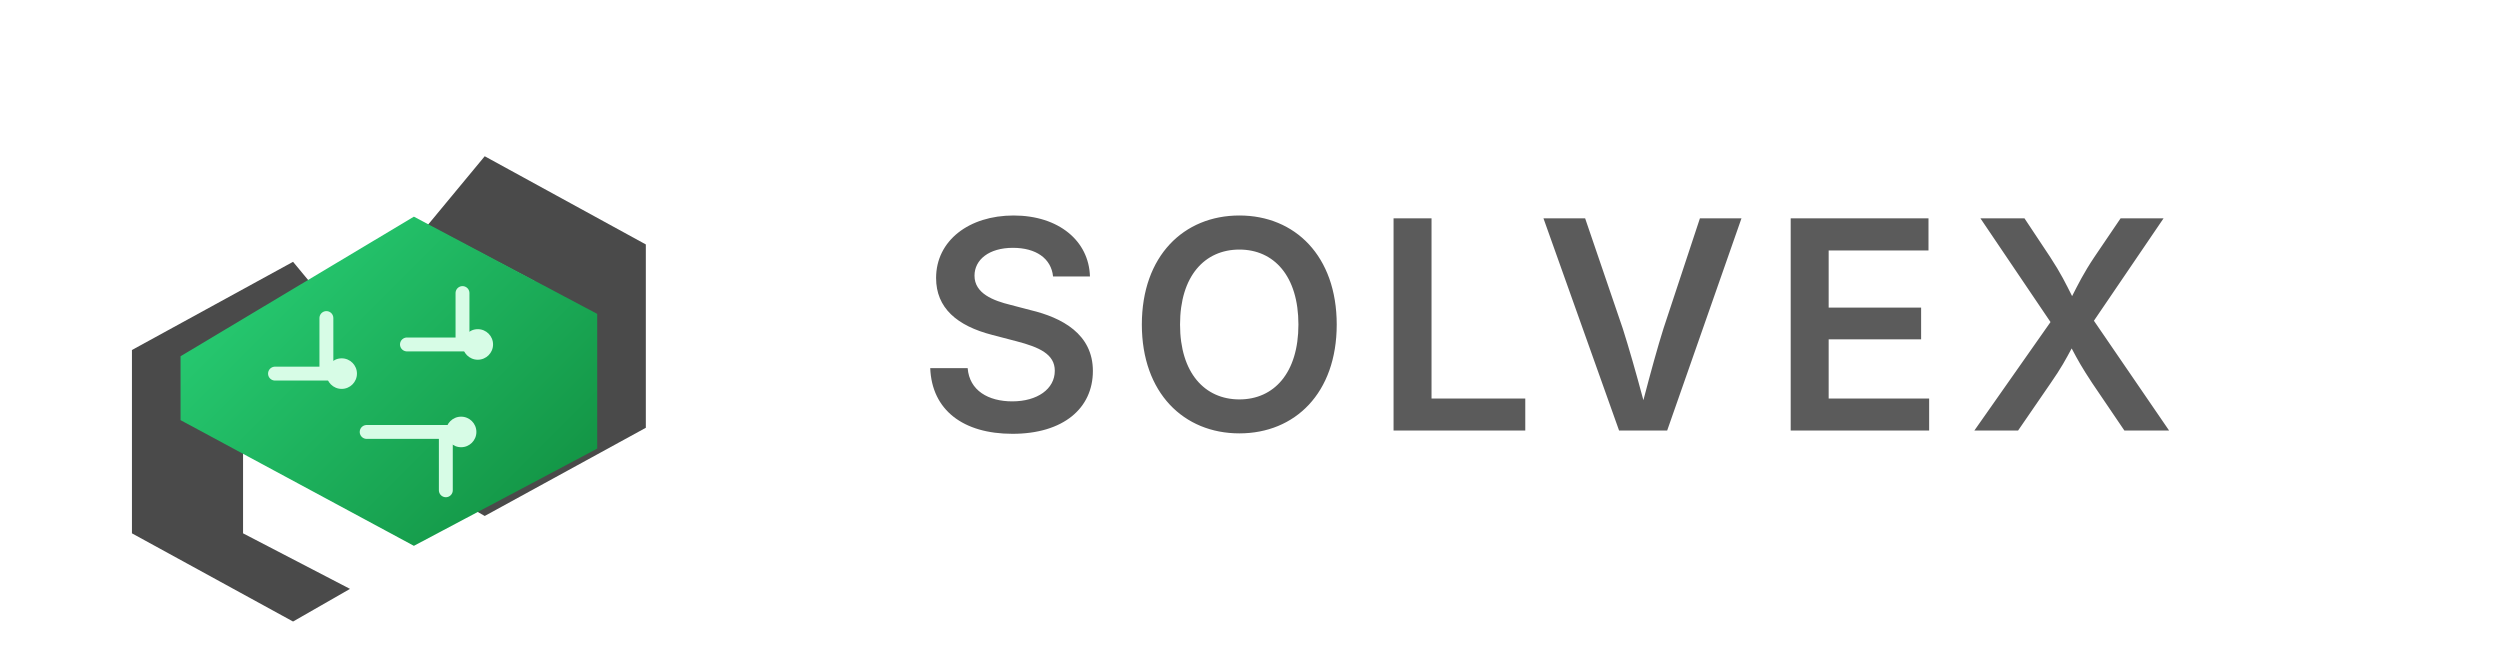
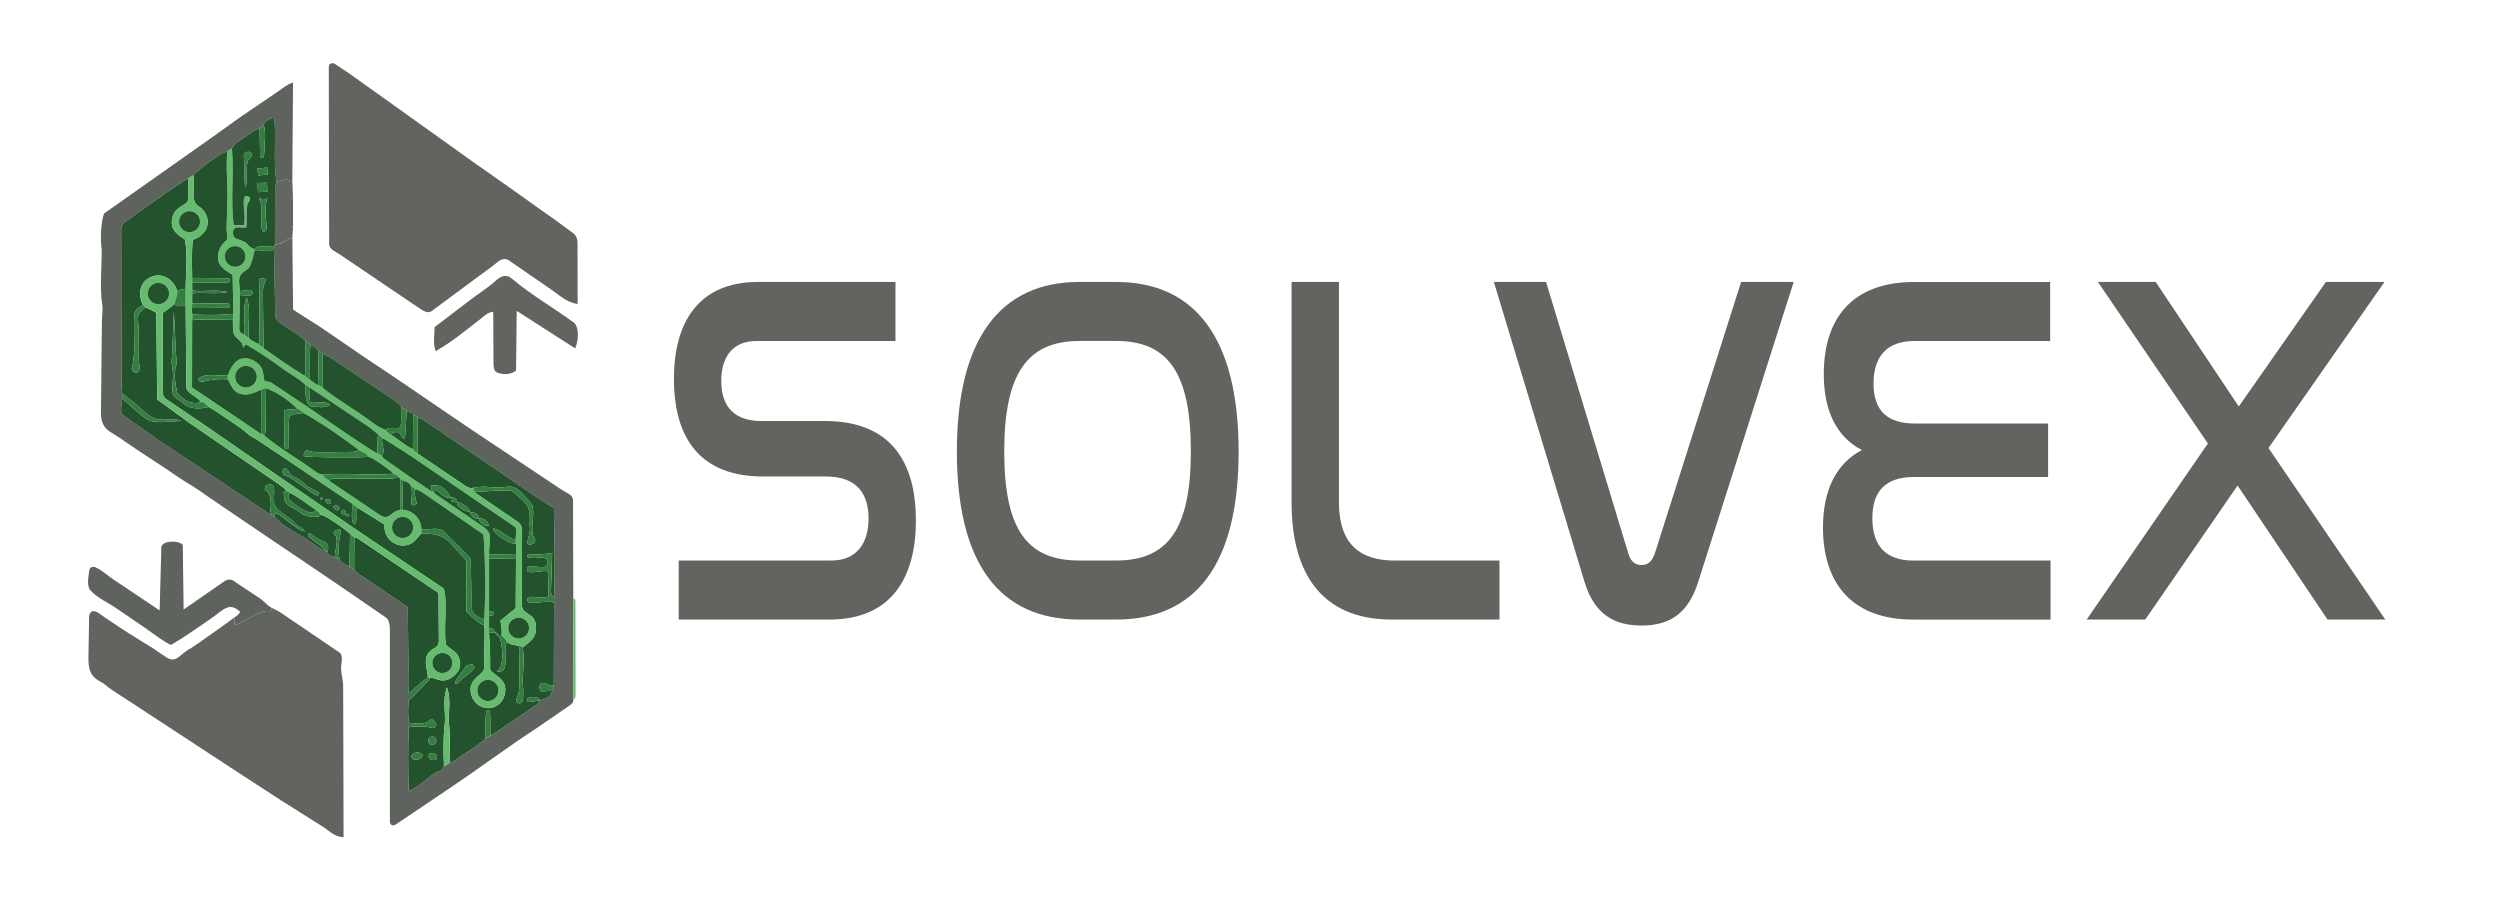
- <svg xmlns="http://www.w3.org/2000/svg" width="360" height="96" viewBox="0 0 360 96" fill="none">
+ <svg xmlns="http://www.w3.org/2000/svg" id="Capa_1" version="1.1" viewBox="0 0 1186 428">
  <defs>
-     <linearGradient id="solvexGreen" x1="20" y1="20" x2="76" y2="76" gradientUnits="userSpaceOnUse">
-       <stop offset="0" stop-color="#2BD67B" />
-       <stop offset="1" stop-color="#0F8A3C" />
-     </linearGradient>
+     <style>
+       .st0 {
+         fill: #66bc6d;
+       }
+ 
+       .st1 {
+         fill: #62655f;
+       }
+ 
+       .st2 {
+         fill: #327f40;
+       }
+ 
+       .st3 {
+         fill: #636661;
+       }
+ 
+       .st4 {
+         fill: #5e635d;
+       }
+ 
+       .st5 {
+         fill: #22532d;
+       }
+     </style>
  </defs>
-   <g transform="translate(8 8)">
-     <path d="M61.8 14.5 85 27.2V53.6L61.8 66.3 53.6 61.6 69 53.6V32.5L53.6 24.4 61.8 14.5ZM34.2 29.7 11 42.4V68.8L34.2 81.5 42.4 76.8 27 68.8V47.6L42.4 39.6 34.2 29.7Z" fill="#4A4A4A" />
-     <path d="M51.6 23.2 78 37.2V56.6L51.6 70.6 18 52.5V43.3L51.6 23.2Z" fill="url(#solvexGreen)" />
-     <path d="M31.6 45.8H41.2M39 45.8V37.8M44.8 54.2H58.4M56.2 54.2V62.6M50.6 41.6H60.8M58.6 41.6V34.2" stroke="#D7FCE6" stroke-width="2" stroke-linecap="round" />
-     <circle cx="41.2" cy="45.8" r="2.2" fill="#D7FCE6" />
-     <circle cx="58.4" cy="54.2" r="2.2" fill="#D7FCE6" />
-     <circle cx="60.8" cy="41.6" r="2.2" fill="#D7FCE6" />
+   <g>
+     <path class="st1" d="M111.1,293c.19.68-.19,1.89.28,2.63-1.81,2.73,7.44-2.79,8.09-3.16,8.71-5,8.64-.56,9.49-4.08,2.03.95,3.22,1.56,4.95,2.74l27.39,18.6c1.18.8.9,3.9.68,5.16-.66,3.91.82,7,.82,10.56l.19,71.73c-4.51-.24-6.88-3.13-10-5.09l-19.69-12.42-20-12.99-28.99-18.99-22.39-14.64c-2.33-1.53-9.98-6.33-11.36-7.66-3.29-3.2-8.8-2.55-8.61-13.34l.33-19.65c.02-1,.78-2.15,1.33-2.36.6-.23,2.04,0,2.8.54,6.62,4.68,13.08,8.89,19.95,13.13l6.19,3.82,5.93,4.03c5.36,3.65,6.41-1.19,11.93-3.95.92-.46,18.99-13.21,20.69-14.61h0Z" />
+     <path class="st4" d="M128.97,288.38c-.84,3.52-.78-.92-9.49,4.08-.65.38-9.9,5.89-8.09,3.16-.48-.74-.1-1.95-.28-2.63,1.36-.89,2.23-1.62,2.86-2.65-5.26-5.15-7.93-.95-14.25,3.36s-12.08,8.48-18.63,12.26c-4.57-2.2-8.08-5.23-12.08-7.96l-13.72-9.38c-4.12-2.82-8.93-4.79-12.4-8.56-1.97-2.15-.81-7.01-.5-9.65.2-1.68,2.23-1.75,3.27-1.11,3.16,1.56,5.5,3.84,8.34,5.74l21.73,14.53.82-30.29c.94-2.84,8.08-3.09,10.16-.78l.4,30.66,19.48-13.5c1.7-1.18,3.81-.79,5.22.6l11.39,7.54c2.1,1.39,3.82,3.68,5.77,4.59h0Z" />
  </g>
-   <text x="132" y="62" fill="#5B5B5B" font-family="Inter, Arial, sans-serif" font-size="42" font-weight="600" letter-spacing="3">
-     SOLVEX
-   </text>
+   <g>
+     <path class="st4" d="M138.7,86.12c-4.86-1.99-3.36-.27-7.56-.02-1.59-9.76-.02-19.66-1.03-30.14-2.99.35-4.71,1.94-5.31,3.85-.74,0-1.22.78-1.64,1.18-1.4.19-2.62,1.06-4.04,2.03l-7.17,4.91c-1.04.71-1.24,2.17-1.94,2.55-.78.42-1.57.93-2.15,1.57-1.56-.83-15.17,9.58-16.13,11.08-.79.47-1.89,1.1-2.58,1.86,2.48-2.72-18.45,12.16-18.73,12.36l-11.15,7.96c-1.12.8-1.76,2.09-1.76,3.7l.11,64.93c0,4.67-.08,8.85.38,12.93.08.73-.14,1.54-.1,2.28.11,2.09-1.5,6.35.81,7.99l17.12,12.11,15.12,9.97,37.11,24.71c.56.37,1.58.4,2.02.92,3.77,4.8,9.76,7.32,15.16,10.78,2.92,1.88,7.04,5.21,8.78,5.38.17.39.84.57,1.14.86.67,1.48,2.24,2.23,3.75,2.32.54.36,1.24,1.13,2.07.93.85,2.04,2.95,2.86,4.83,3.74.63.29,1.38,1.27,2.2,1.23.66,1.12,1.76,1.97,3.12,2.89l22.31,15.09.32,27.94c.05,4.58-.35,8.82.22,12.88.13.92.11,2.15,0,3.07-.5,3.64-.51,7.33.02,10.97.1.67-.03,1.42-.07,2.09-.49,9.8-.36,19.5-.07,30.18,4.91-1.52,11.65-8.86,14.05-9.13,1.68-.19,2.31-1.81,2.68-2.8,1.12.07,1.81-.94,2.63-1.49.74-.49,2.08-.39,3.12-1.24,4.63-3.81,10.18-6.24,13.98-10.34.89-.17,1.8-1.03,2.59-1.41,2.65-1.28,5.01-3.14,7.73-4.99l13.75-9.34c.95-.65,1.52-1.37,1.64-2.23,4.91-1.18,5.01-2.38,5.98-4.35.45-.92.71-1.6.71-2.69l.14-39.3c0-.93-.09-1.86.02-2.79.46-13.56.2-27.37-.13-42.01-6.88-4.11-13.02-8.55-19.67-13.08l-41.6-28.35c-1.26-.86-2.43-1.16-3.39-1.66-.63-.33-1.3-1.12-2.12-1.04-.09-1.56-2.62-1.15-3.06-1.99-.59-1.14-1.88-1.18-2.58-1.93-.99-1.06-1.76-2.07-3.35-3.14l-29.93-20.04c-1.43-.96-2.86-1.37-3.98-1.99-.64-.35-1.59-1.33-2.21-1.81-1.19-.92-2.11-2-3.55-2.63-.73-.32-1.35-1.61-2.37-1.46-2.39-3.39-12.35-7.54-14.35-11.31l-.6-31.55c0-.67-.04-1.4.13-2.02l.28-1.04c3.86-.24,5.37-2.54,8.29-3.14l.35,33.97c4.98,3.31,9.81,6.12,14.67,9.44l19.58,13.4,15,10.02,27.93,19.03c7.06,4.81,11.51,7.77,18.59,12.48l31.81,21.2c1.6,1.06,5.21,2.27,5.22,4.64l.13,46.96v48c.14,1.55-1.32,2.34-2.71,3.3l-14.83,10.19c-2.86,1.97-5.64,3.67-8.48,5.65l-11.07,7.73-11.17,7.87-8.3,5.71c-3.25,2.24-6.33,4.28-9.54,6.44l-17.9,12.04c-.74.5-1.6.69-2.02.49-.32-.15-.99-.7-.99-1.51v-88.86c0-2.57.23-6.69-1.86-8.13l-18.42-12.65-20.82-14.16c-5.08-3.45-7.87-5.23-13.19-8.84l-30.92-20.98c-3.24-2.2-6.22-4.46-9.56-6.43-4.82-2.85-9.11-6.03-13.79-9.09l-9.83-6.43c-4.87-3.19-9.36-6.57-14.32-9.53-3.18-1.9-4.4-5.1-4.36-8.79l.45-43.76c.03-3.15.64-5.28.08-8.54-1.21-7.06.14-23.72-.21-25.75-.63-3.65-.42-12.6,1.16-16.74l50.28-35.45,14.62-10.46,17.29-11.76c2.45-1.67,4.41-3.46,7.45-4.47l-.34,47.03.04-.05Z" />
+     <path class="st3" d="M138.7,86.12l.3,7.88c-.47-.19-.96.3-.96,1.02v11.95c0,.72.49,1.22.96,1.02,0,1.6-.3,3.29-.28,4.87-2.92.6-4.43,2.9-8.29,3.14l.06-27.02c0-1.18.76-2.19.65-2.89,4.2-.25,2.71-1.97,7.56.02h0Z" />
+     <path class="st0" d="M272,332v-48c.45-.19.99.31.99,1.06l.06,44.99c0,1.1-.59,1.66-1.05,1.96h0Z" />
+     <path class="st4" d="M139,108c-.47.19-.96-.3-.96-1.02v-11.95c0-.72.49-1.22.96-1.02v14h0Z" />
+     <path class="st5" d="M244.79,265.17l-.13,23.39-7.3,5.94c.7,2.29.72,4.75.62,7.15-.36,0-.74.19-1.1.18-.48-.82-.98-1.48-1.87-1.83-.57-1.2-1.49-2.24-3-2v-6c.74.05,1.69.24,2-.51.25-.61.03-1.25-.5-1.48-.41-.18-1,.05-1.5,0v-25l12.79.17h0Z" />
+     <path class="st5" d="M88.07,145.09l.35,38.88c.02,2.5,6.98,5.18,6.65,6.84-6.29,2.13-11.07-4.84-10.91-4.05-.86-4.23-1.96-9.14-.61-13.22.74-2.25.07-2.89-.03-5.03l-1.04-20.58-.8,19.86c-.1,2.36-.5,4.06.03,6.46,1.38,6.18-1.82,12.69,2.11,14.85,3.48,1.91,5.26,6.36,15.19,3.95,2.69,1.42,16.17,10.46,17.75,12.08,1.94,1.99,3.9,2.57,6.07,4.03l44.17,29.66c.36,3.11-.74,6.22.62,9.81,2.87,1.04.05-8.85,2.38-7.52l12.39,7.71c-.24,3.9,1.53,6.84,3.89,8.42,2.66,1.78,5.83,2.09,8.72.6,2.27-1.17,3.25-3.36,4.87-4.8,12.76.16,11.91,3.24,21.45,12.88l-.05,24.24c.91,1.01,7.93,7.46,8.43,6.17.38,2.66.18,5.44.13,8.62l-.21,12.1c-.06,3.45-8.36,4.86-5.98,12.81,1.14,3.79,4.91,6.6,9.17,5.96,3.81-.57,6.05-3.64,6.69-6.55,1.8-8.05-7.07-9.08-6.99-12.21.15-6.03-.21-11.55-.52-17.06h3c.31.87.87,1.78,1.87,1.83.93,1.59,3.26,13.86-1.12,16.64,7.59,1.78,1.54-13.33,5.34-13.48,1.26.96,3.38,1.05,4.84,1.29,1,1.56.56,3.51.55,5.71l-.11,14.05c-.04,4.71-3.09,6.62-.51,7.53,3.64,1.28,2.05-8.48,2.12-10.51.18-5.63.81-10.83.03-15.92,3.53-3.03,6.8-4.46,6.21-10.58-.57-5.9-6.67-4.94-6.66-9.52l.1-35.07c0-1.97-.52-3.35-2.09-4.43l-18.42-12.61c-.97-.67-1.84-1.05-2.14-1.92,3.68.71,16.78-1.36,18.55.36,2.3,2.24,5.31,4.28,6.86,7.03,1.37,2.43,0,5.78.8,8.5,1.35,4.64-3.68,10.6,1.26,9.23.8-.22,2.04-1.44,1.12-2.72-2.77-3.84.65-10.7-1.21-16.06-10.77-12.98-8.88-6.77-20.34-8.3-2.74-.36-5.19-.05-7.36.34-1.01.18-2.13.31-3.41-.55l-23.26-15.71.09-17.15c.96.5,2.13.8,3.39,1.66l41.6,28.35c6.65,4.53,12.79,8.96,19.67,13.08.33,14.64.59,28.44.13,42.01-1.75-.58-1.53-2.14-1.47-4.05l.52-16.73c-3.6.54-6.53.98-10.28.63-2.12-.23-2.09,1.86-.02,1.69,2.68.38,4.99-.49,7.34.32,1.21.42,1.1,3.43-.17,3.85-3.38,1.12-7.87-1.65-8.75.91-1.28,3.7,7.5.29,9.93,1.45l.25,11.84c-3.92,1.39-10.05-1.31-10.07,1.53-.03,3.36,8.18-.16,12.69,1.35l-.14,39.3c-1.53.25-2.88-.72-4.82-1.17-1.27-.3-1.9.81-1.95,1.45-.06.7.04,2.49,1.15,2.53,1.94.06,3.44-.45,4.92-.11-.97,1.98-1.07,3.17-5.98,4.35.04-2-2.33-.93-4.45-1.25s-2.29,2.37-.1,2.07l4.55-.82c-.12.85-.68,1.58-1.64,2.23l-13.75,9.34c-2.72,1.85-5.08,3.72-7.73,4.99-1.09-.47.99-15.25-2.17-11.4-.72,4.18-.36,8.56-.42,12.81-3.8,4.09-9.35,6.53-13.98,10.34-1.04.86-2.38.75-3.12,1.24-.06-5.7.48-11.57-.17-17.75s1.21-11.66-1.04-17.9c-2.29,6.24-.37,11.86-1.06,17.93-.76,6.67-.56,13.02-.35,19.21-.37.99-1,2.61-2.68,2.8-2.39.27-9.14,7.61-14.05,9.13-.29-10.68-.42-20.38.07-30.18,7.01-1.21,10.65.39,11.49.39,1.34-.01,1.86-1.83,1.22-2.41-.71-.65-.87-1.81-2.04-1.64-1.87.27-.35,2.81-10.61,1.58-.54-3.64-.52-7.33-.02-10.97,1.23-.48,2.05-1.63,3.18-2.79l5.94-6.12c.57-.59.79-1.18.8-1.7,3.47.38,6.76,3.78,12.12-1.38,2.51-2.42,2.88-5.33,1.39-8.63-1.09-2.41-4.41-3.71-5.82-5.5-1.36-4.67,1.07-25.16-1.54-26.91l-42.46-28.59-33.75-23.23-33.68-23.29c-1.98-1.37-3.3-2.26-5.36-3.66l-16.05-10.87c-.96-.65-1.63-2.05-1.63-3.28l.11-37.66c2.32-1.45,3.96-2.92,5.71-4.25,1.22,1.58,3.34,1.09,5.12.99h0ZM144.91,229.99c-1.71-1.9-3.44-3.03-5.9-3.99-1.57-.61-1.74-2.79-3.25-3.63-1.1-.61-1.57.64-1.68,1.19-.12.58.27,1.91,1.3,2.04,2.71.36,13.92,9.87,15.08,9.42,3.55-1.39-3.68-2.94-5.56-5.02h0ZM153,236.5c0-.28-.22-.5-.5-.5s-.5.22-.5.5.22.5.5.5.5-.22.5-.5ZM156.88,237.67c-.59-1.34-2.73-.78-2.78-.19.62.87,1.13,1.32,1.43,1.53.48.33,1.92-.03,1.35-1.34ZM160.88,240.67c-.6-1.34-2.73-.79-2.78-.18.61.85,1.13,1.31,1.45,1.53.41.28,1.92-.04,1.33-1.35ZM164.21,243.67c-.24-1.88-1.05-2.05-1.71-1.67-.55.31-.72.9-.52,1.51.23.7,1.23.11,1.92,1.03,1.86,1.04,2.79-.14.31-.87h0ZM217.12,324.15c2.58-3.08,5.74-4.21,7.81-7.17.56-.8-1.01-2.05-1.48-1.76s-1.85.04-2.4.88c-1.38,2.12-7.82,9.62-3.94,8.05h0ZM207.02,351.39c0-1.07-.87-1.94-1.94-1.94s-1.94.87-1.94,1.94.87,1.94,1.94,1.94,1.94-.87,1.94-1.94ZM200.43,358.12c-2.01-2.41-5.97-.55-5.09,1.29.96,2.01,5.27.76,5.09-1.29ZM207.29,358.77c-.2-1.9-3.4-1.83-3.78-.84-.66,1.71.88,2.65,1.9,2.66.64,0,2.06-.06,1.87-1.82h.01Z" />
+     <path class="st5" d="M89.15,84.99c.33,3.14.43,6.43,0,10.06-.31,2.71-7.22,2.46-7.64,10.23-.22,4.11,3.22,6.47,6.23,8.34,1.43,7.82.35,15.86.34,23.47-1.39.02-2.77.32-4.01.98-1.61-5.3-7.05-9.23-12.72-6.54-5.22,2.48-6,8.42-3.5,13.25-1.37.59-4.09,2.27-4,4.24.24,5.19.23,20.73-1.27,25.21-.5,1.48.97,2.54,1.91,2.51,1.18-.05,2.06-1.18,1.78-2.61-1.08-5.65-.59-11.19-.46-17.06.12-5.45-2.22-7.37,3.21-11.16,1.53.45,2.98,1.23,5.14,2.49l.39,41.08,15.09,10.99,15.32,10.53,27.85,19.08c1.38.94,2.46,1.98,3.33,2.95-.33.08-1.31.02-1.59.47.42,7.55,2.39,5.36,8.11,9.84,3.07,2.41,9.54,2.3,9.3.87,2.49-.17,14.18,8.69,14.87,9.71-.68-.44-.79.35-.8,1.12l-.23,13.83c-1.88-.88-3.98-1.7-4.83-3.74-.96-7.92.54-10.72.68-13.15.08-1.42-2.22-.62-2.97.04-1.18,1.03.73,1.9.97,3.13.61,3.17-1,6.16-.75,9.05-1.51-.09-3.08-.84-3.75-2.32.85-1.23.81-3.83-1-4.66-2.4-1.11-4.53-2.1-6.65-3.94-1.37-.66-1.89.71-.69,1.63l4.03,3.08c1.36,1.04,2.69,1.69,3.17,3.04-1.74-.17-5.86-3.5-8.78-5.38-5.4-3.46-11.39-5.98-15.16-10.78-.04-.16.18-1.22.51-1.36,1.8-.7,10.01,8.42,14.03,8.52-1.1-2.15-3.32-2.12-4.76-3.89-2.6-3.19-7.27-4.63-9.38-8.13-1.18-2.72.07-6.06-.61-9.06-.31-1.39-2.13-1.21-3.2-.8-.66.25-1.24,1.31-.98,2.26,3.85,1.84,2.82,8.49,2.36,11.54l-37.11-24.71-15.12-9.97-17.12-12.11c-2.31-1.64-.7-5.9-.81-7.99,3.51,2.33,8.96,8.49,13.21,10.45,4.82,1.25,9.89.25,14.97.06-6.04-2.39-10.39,2.05-16.93-3.83-1.4-1.26-10.53-9.34-11.14-8.96-.46-4.08-.37-8.26-.38-12.93l-.11-64.93c0-1.61.64-2.9,1.76-3.7l11.15-7.96c.28-.2,21.21-15.08,18.73-12.36v-.02Z" />
+     <path class="st0" d="M120.61,118.27l.09.9c-2.32,11.04-3.5,7.35-6.38,11.12-1.69,2.2-.47,5.55-.48,7.72l-.02,2c-.04,5.14-.18,10.41-.29,16.03-.04,1.9,1.44,2.24,2.34,2.7.62.32,1.26,1.5,2.17,1.38.77,1.62,2.73,1.86,3.97,2.83.97.77,1.97,1.53,3.01,2.25,6.27,4.34,12.42,8.89,18.99,12.75,1.04.61,1.84,1.71,3.01,2.28,1.35.67,2.31,1.97,3.8,2.46.69.23,1.8.88,2.36,1.35,6.69,5.56,14.43,9.75,21.76,15.18,2.66,1.97,5.31,3.99,8.15,4.81.39,1,1.32,1.65,2.26,2.17,3.68,2.05,6.65,5.23,10.55,6.87.47.83,1.3,1.53,2.12,2.09l23.26,15.71c1.28.86,2.4.73,3.41.55-.08.58.15,1.08.33,1.61.3.87,1.17,1.25,2.14,1.92l18.42,12.61c1.57,1.07,2.1,2.46,2.09,4.43l-.1,35.07c0,4.58,6.09,3.62,6.66,9.52.59,6.11-2.69,7.54-6.21,10.58-.62-.47-1.31-.74-2.07-.86-1.46-.23-3.58-.33-4.84-1.29-1.13-.86-1.59-2.79-3.12-3.34.1-2.4.08-4.86-.62-7.15l7.3-5.94.13-23.39.03-2.33c.02-1.68.08-3.36-.09-5.04-.05-.51-.23-1.02-.18-1.54.15-1.64.62-4.02.02-6.17l-49.1-33.43c-4.7-3.2-9.23-5.87-13.55-8.64l-2.04-1.31c-2.06-2.28-5.3-4.45-8.18-6.37l-24.62-16.37c-.59-.39-1.19-1.21-2.01-1.19-3.1-3.22-7.62-5.35-11.49-8.26-5.49-4.13-11.03-7.59-16.73-11.07-.52-.11-1.29,1.37-1.45,1.56-.52-4.6-4.81-3.76-4.88-8.99l-.05-4.26c-.01-.94.28-1.9.26-2.83l-.39-18.47c-2.97-1.78-6.47-3.92-6.83-7.19-.43-3.83.91-6.46,3.7-9.08,1.34-1.25.24-4.11.29-5.81l.39-14.4c.2-7.6-.81-14.83-.02-21.93.58-.64,1.38-1.15,2.15-1.57,1.1,12.46-.72,22.97.82,36.33l4.87-.03c1.42-4.06-1.87-14.08,1.51-13.81.67.05,1.73.73,1.37,1.88-.29.94-1.13,1.48-1.27,2.37-.57,3.62-.16,6.97-.36,10.62-1.91.58-3.99-.52-5.58.48-1.3.81-1.11,4.3.45,4.83,8.22,2.77,3.58,2.64,8.78,5.11h-.01ZM116.46,121.67c0-2.72-2.21-4.93-4.93-4.93s-4.93,2.21-4.93,4.93,2.21,4.93,4.93,4.93,4.93-2.21,4.93-4.93ZM250.99,297.96c0-2.73-2.21-4.94-4.94-4.94s-4.94,2.21-4.94,4.94,2.21,4.94,4.94,4.94,4.94-2.21,4.94-4.94Z" />
+     <path class="st5" d="M202.93,321.24l-8.95,7.64c-.58-4.06-.17-8.3-.22-12.88l-.32-27.94-22.31-15.09c-1.35-.92-2.45-1.77-3.12-2.89l.07-15.24c.09.17.52.14,1.03.17l38.92,26.3.16,22.74c0,1.49-.64,2.66-1.86,3.28-7.28,3.74-3.11,10.35-3.4,13.91h0Z" />
+     <path class="st5" d="M107.86,72.05c-.78,7.1.23,14.33.02,21.93l-.39,14.4c-.05,1.7,1.05,4.55-.29,5.81-2.8,2.62-4.13,5.26-3.7,9.08.36,3.27,3.86,5.41,6.83,7.19l.39,18.47c-6.47.58-13.06.64-19.55.24-.13-1.01-.11-2.04-.08-3.05l16.36-.09c2.18.27,2.19-2.35,0-2.07l-16.29-.11c.04-1.56-.06-3.12.02-4.68,5.43-.67,10.89.55,16.91-.66-5.66-1.26-11.29-.02-16.93-.67v-3.69l16.29-.13c2.19.28,2.19-2.35,0-2.07l-16.29-.11c-.01-5.92-.4-11.91.32-18.07,3.87-1.22,6.56-4.11,6.99-7.53.4-3.16-1.33-6.55-4.27-8.38-4.16-2.59-1.53-8.49-2.48-14.75.96-1.51,14.57-11.91,16.13-11.08v.02Z" />
+     <path class="st0" d="M91.73,83.13c.95,6.27-1.68,12.16,2.48,14.75,2.94,1.83,4.66,5.23,4.27,8.38-.43,3.42-3.11,6.31-6.99,7.53-.72,6.16-.33,12.14-.32,18.07v5.99c0,.44.04.89.02,1.33-.08,1.56.02,3.12-.02,4.68l-.07,2.27c-.03,1.01-.05,2.04.08,3.05.12.93-.02,1.84-.02,2.76l-.06,31.85,32.76,22.09c.31.21.82.16,1.1.4,7.68,6.56,16.67,11.47,25.12,17.77,1.05.78,2.22.93,3.09,1.18.53,1.45,1.87,2.12,3.05,2.91l23.71,16c4.92,3.32,5.24-1.65,9.9-2.28.43-.06.91-.06,1.34-.02,4.87.36,8.8,4.61,8.73,9.27l-.03,1.94c-1.62,1.44-2.61,3.63-4.87,4.8-2.88,1.49-6.05,1.18-8.72-.6-2.36-1.58-4.13-4.51-3.89-8.42l-12.39-7.71-3.01-2.29-44.17-29.66c-2.18-1.46-4.13-2.04-6.07-4.03-1.58-1.62-15.06-10.66-17.75-12.08-1.15-.61-2.09-2.86-3.93-2.24.34-1.66-6.62-4.34-6.65-6.84l-.35-38.88.02-8.01c.01-7.61,1.09-15.64-.34-23.47-3-1.87-6.45-4.23-6.23-8.34.42-7.77,7.32-7.52,7.64-10.23.42-3.63.32-6.92,0-10.06.69-.75,1.79-1.39,2.58-1.86h-.01ZM94.91,105.16c0-2.76-2.23-4.99-4.99-4.99s-4.99,2.23-4.99,4.99,2.23,4.99,4.99,4.99,4.99-2.23,4.99-4.99ZM196.04,250.21c0-2.78-2.25-5.03-5.03-5.03s-5.03,2.25-5.03,5.03,2.25,5.03,5.03,5.03,5.03-2.25,5.03-5.03Z" />
+     <path class="st5" d="M131.14,86.1c.11.7-.65,1.71-.65,2.89l-.06,27.02-.28,1.04-6.22-.14c-1.55-.03-2.67.46-3.32,1.34-5.2-2.47-.56-2.34-8.78-5.11-1.56-.53-1.75-4.02-.45-4.83,1.59-.99,3.67.1,5.58-.48.2-3.65-.21-7,.36-10.62.14-.89.98-1.43,1.27-2.37.36-1.15-.71-1.83-1.37-1.88-3.39-.27-.09,9.75-1.51,13.81l-4.87.03c-1.54-13.36.28-23.87-.82-36.33.7-.38.9-1.84,1.94-2.55l7.17-4.91c1.42-.97,2.63-1.84,4.04-2.03l.22,13.09c.02,1.07,1.56,1.01,1.84.03.17-2.68,1.33-14.9-.42-14.3.6-1.91,2.32-3.5,5.31-3.85,1.01,10.49-.56,20.38,1.03,30.14h-.01ZM117.45,76.74c.32-1.22,1.49-1.6,1.85-2.71.46-1.4-.92-2.08-1.58-2.06-.76.03-2.15.67-2.05,2.02.43,5.36-.12,10.22.78,15.09,1.31-4.19,0-7.96,1-12.35h0ZM126.74,79.49l-4.6.43.31,3.33,4.6-.43-.31-3.33ZM126.65,86.64l-4.46.21.2,4.31,4.46-.21-.2-4.31ZM126.88,93.93c-.94.46-1.43,1.11-2.23.92-.49-.12-.74-.99-1.88-.65,3.17,4.24-.75,18.28,3.21,15.27,1.62-1.24-1.45-9.01.91-15.53h-.01Z" />
+     <path class="st5" d="M130.01,119.08l.6,31.55c2,3.77,11.96,7.92,14.35,11.31v15.01c0,.72-.46,1.3-.97.97-6.57-3.86-12.73-8.41-18.99-12.75l-.24-23.09c-.04-3.46-.31-5.88,1.26-9.03.41-.82-2.03-1.31-2.57-.88-.96.77-.46,1.41-.46,2.87l.04,26.9c0,.7-.59,1.31-1.03.99-1.24-.97-3.2-1.21-3.97-2.83-.69-6.09,1.25-12.15-.98-19-2.49,6.34-.23,12-1.19,17.62-.89-.46-2.37-.8-2.34-2.7.11-5.62.25-10.89.29-16.03l4.18.23c1.27.07,1.99-.82,1.75-1.64-.65-2.17-3.8-.24-5.91-.59.02-2.17-1.21-5.51.48-7.72,2.89-3.76,4.06-.08,6.38-11.12,3.1-.34,6.21-.1,9.32-.08h0Z" />
+     <path class="st5" d="M190.35,193.01c-.22,2.82.22,5.72-.27,9.08-.33,2.22-5.55-.3-7,1.92-2.83-.82-5.49-2.84-8.15-4.81-7.32-5.42-15.06-9.62-21.76-15.18l-.07-16.17c1.12.62,2.55,1.03,3.98,1.99l29.93,20.04c1.59,1.06,2.36,2.08,3.35,3.14h-.01Z" />
+     <path class="st2" d="M262.88,283.07c-.11.93-.02,1.86-.02,2.79-4.51-1.51-12.73,2.02-12.69-1.35.03-2.83,6.15-.14,10.07-1.53l-.25-11.84c-2.43-1.16-11.21,2.25-9.93-1.45.88-2.56,5.36.21,8.75-.91,1.27-.42,1.38-3.43.17-3.85-2.35-.81-4.66.06-7.34-.32-2.08.16-2.11-1.93.02-1.69,3.75.35,6.68-.09,10.28-.63l-.52,16.73c-.06,1.92-.28,3.47,1.47,4.05h-.01Z" />
+     <path class="st0" d="M213.22,361.76c-.82.55-1.52,1.56-2.63,1.49-.2-6.18-.41-12.53.35-19.21.7-6.07-1.23-11.69,1.06-17.93,2.25,6.24.4,11.85,1.04,17.9s.11,12.05.17,17.75h.01Z" />
+     <path class="st5" d="M195.98,196.93l-.1,16.11c-3.9-1.63-6.87-4.82-10.55-6.87.95-.86,2.91-1.88,4.23-.64.96.9,1.06,2.51,2.55,2.66l.82-13.26c.43.84,2.97.43,3.06,1.99h0Z" />
+     <path class="st5" d="M150.88,166.03c.18,5.54.24,11.1-.08,16.64-1.49-.49-2.45-1.8-3.8-2.46.13-5.6-.36-11.24.33-16.8,1.44.63,2.36,1.71,3.55,2.63h0Z" />
+     <path class="st2" d="M192.93,194.94l-.82,13.26c-1.49-.15-1.59-1.76-2.55-2.66-1.32-1.25-3.28-.22-4.23.64-.93-.52-1.87-1.17-2.26-2.17,1.46-2.22,6.67.3,7-1.92.5-3.35.05-6.26.27-9.08.7.75,1.99.79,2.58,1.93h0Z" />
+     <path class="st2" d="M57.91,189.15c-.04-.74.18-1.55.1-2.28.62-.38,9.74,7.71,11.14,8.96,6.55,5.88,10.89,1.44,16.93,3.83-5.07.18-10.15,1.19-14.97-.06-4.25-1.96-9.7-8.12-13.21-10.45h0Z" />
+     <path class="st2" d="M130.08,244.84c-.44-.51-1.46-.55-2.02-.92.46-3.05,1.49-9.7-2.36-11.54-.27-.95.32-2.01.98-2.26,1.07-.4,2.89-.59,3.2.8.68,3-.57,6.35.61,9.06,2.1,3.5,6.78,4.94,9.38,8.13,1.44,1.77,3.65,1.74,4.76,3.89-4.03-.1-12.23-9.23-14.03-8.52-.33.13-.56,1.2-.51,1.36h-.01Z" />
+     <path class="st2" d="M124.79,59.81c1.75-.6.59,11.62.42,14.3-.29.98-1.83,1.04-1.84-.03l-.22-13.09c.42-.4.9-1.18,1.64-1.18Z" />
+     <path class="st2" d="M232.91,348.76c-.79.38-1.7,1.25-2.59,1.41.06-4.26-.3-8.63.42-12.81,3.16-3.85,1.09,10.93,2.17,11.4Z" />
+     <path class="st2" d="M147.34,163.4c-.69,5.57-.19,11.2-.33,16.8-1.17-.58-1.97-1.68-3.01-2.28.51.33.96-.25.96-.97v-15.01c1.03-.15,1.64,1.14,2.37,1.46h0Z" />
+     <path class="st2" d="M198.1,197.97l-.09,17.15c-.82-.55-1.65-1.26-2.12-2.09l.1-16.11c.81-.08,1.48.72,2.12,1.04h-.01Z" />
+     <path class="st2" d="M153.1,167.84l.07,16.17c-.56-.47-1.67-1.12-2.36-1.35.32-5.54.26-11.1.08-16.64.62.49,1.57,1.46,2.21,1.81h0Z" />
+     <path class="st2" d="M193.92,345c.03-.67.16-1.42.07-2.09,10.25,1.23,8.74-1.31,10.61-1.58,1.16-.17,1.33.99,2.04,1.64.64.58.11,2.4-1.22,2.41-.84,0-4.48-1.59-11.49-.39h0Z" />
+     <path class="st2" d="M168.08,254.83l-.07,15.24c-.82.05-1.57-.93-2.2-1.23l.23-13.83c0-.77.12-1.57.8-1.12.27.39.99.48,1.24.94Z" />
+     <path class="st2" d="M160.99,265.11c-.83.21-1.54-.57-2.07-.93-.25-2.89,1.36-5.89.75-9.05-.24-1.23-2.14-2.1-.97-3.13.75-.66,3.06-1.46,2.97-.04-.14,2.43-1.64,5.23-.68,13.15Z" />
+     <path class="st2" d="M203.88,321.35c0,.51-.23,1.11-.8,1.7l-5.94,6.12c-1.12,1.16-1.94,2.31-3.18,2.79.13-.92.14-2.15,0-3.07l8.95-7.64.95.11h.01Z" />
+     <path class="st2" d="M155.17,261.86c-.3-.29-.97-.47-1.14-.86-.48-1.35-1.81-2-3.17-3.04l-4.03-3.08c-1.2-.92-.68-2.3.69-1.63,2.12,1.84,4.24,2.83,6.65,3.94,1.8.83,1.85,3.43,1,4.66h0Z" />
+     <path class="st2" d="M262.72,325.16c0,1.08-.26,1.77-.71,2.69-1.47-.33-2.97.18-4.92.11-1.1-.03-1.21-1.82-1.15-2.53.05-.64.68-1.74,1.95-1.45,1.94.45,3.29,1.42,4.82,1.17h0Z" />
+     <path class="st2" d="M130.14,117.06c-.17.62-.14,1.36-.13,2.02-3.11-.01-6.22-.26-9.32.08l-.09-.9c.64-.88,1.76-1.38,3.32-1.34l6.22.14Z" />
+     <path class="st0" d="M84.08,138.06c.25,1.98-1.01,4.08-1.13,6.04-1.76,1.32-3.4,2.8-5.71,4.25l-.11,37.66c0,1.23.67,2.63,1.63,3.28l16.05,10.87c2.06,1.4,3.38,2.29,5.36,3.66l33.68,23.29,33.75,23.23,42.46,28.59c2.61,1.75.18,22.24,1.54,26.91,1.41,1.8,4.73,3.09,5.82,5.5,1.49,3.3,1.12,6.2-1.39,8.63-5.36,5.17-8.64,1.77-12.12,1.38l-.95-.11c.29-3.56-3.88-10.17,3.4-13.91,1.22-.63,1.87-1.79,1.86-3.28l-.16-22.74-38.92-26.3c-.51-.03-.94,0-1.03-.17-.25-.46-.97-.55-1.24-.94-.69-1.02-12.38-9.87-14.87-9.71-.3-1.12-1.3-1.74-2.22-2.33-3.96-2.56-7.6-5.64-11.8-7.79-.51-.26-1.08-1.13-1.8-1.06-.87-.96-1.95-2-3.33-2.95l-27.85-19.08-15.32-10.53-15.09-10.99-.39-41.08c-2.16-1.26-3.61-2.04-5.14-2.49-.26-.4-.76-.88-1.17-1.12-2.5-4.83-1.72-10.77,3.5-13.25,5.66-2.69,11.1,1.24,12.72,6.54h-.03ZM80.21,139.25c0-2.81-2.28-5.08-5.08-5.08s-5.08,2.28-5.08,5.08,2.28,5.08,5.08,5.08,5.08-2.28,5.08-5.08ZM214.62,314.51c0-2.63-2.13-4.77-4.77-4.77s-4.77,2.13-4.77,4.77,2.13,4.77,4.77,4.77,4.77-2.13,4.77-4.77Z" />
+     <path class="st0" d="M179.01,215.07c.62.26,1.27.86,1.95.96.53.96,1.44,1.72,2.62,2.54l11.66,8.17,9.75,6.48.85.04c.2.85,1.03,1.3,1.97,1.94l21.37,14.6c5.02,3.43,2.81,6.07,2.81,13.18v35c0,.66-.04,1.34,0,2,.31,5.5.67,11.03.52,17.06-.08,3.13,8.78,4.16,6.99,12.21-.65,2.91-2.88,5.98-6.69,6.55-4.26.63-8.03-2.17-9.17-5.96-2.38-7.94,5.92-9.35,5.98-12.81l.21-12.1c.05-3.18.25-5.96-.13-8.62-.11-.75-.12-1.65-.05-2.41.72-8.33.6-30.77-.34-40.36l-27.77-19.16c-1.54-1.06-3.02-1.9-4.43-2.34-.56-.3-1.21-1.4-2.04-1.33-.65-1.52-2.22-2.37-3.84-2.65-.35-.47-.93-.65-1.35-1.02-.27-.23-.77-.64-.93-.93-.11-1.16-1.67-.89-2.18-1.41-1.56-1.61-9.64-7.48-11.93-8.02-.91-1.97-3.26-2.24-4.82-3.4-8.32-6.22-16.92-12.24-25.97-17.33-.92-.52-1.75-2.1-3.11-2.02-4.03-4.11-9.27-7.78-14.77-9.67-1.08-.37-1.43.22-2.26.59l-2.73,1.21c-3.87,1.71-8.04,1.72-10.6-1.65-1.12-1.47-1.77-3.1-2.42-4.41-.22-.45-.17-1.52-.01-2,.77-2.33,2.8-6.9,6.21-7.77,3.04-.78,5.74.47,7.81,2.08,2.29,1.79,2.8,4.37,3.07,7.61.12,1.38,2.5.97,3.38,1.56l16.25,10.85c5.88,3.92,30.27,21.09,34.14,22.74h0ZM121.83,178.7c0-2.84-2.3-5.14-5.14-5.14s-5.14,2.3-5.14,5.14,2.3,5.14,5.14,5.14,5.14-2.3,5.14-5.14ZM236.48,327.54c0-2.77-2.25-5.02-5.02-5.02s-5.02,2.25-5.02,5.02,2.25,5.02,5.02,5.02,5.02-2.25,5.02-5.02Z" />
+     <path class="st2" d="M229.66,293.92c-.07.76-.06,1.66.05,2.41-.5,1.29-7.52-5.16-8.43-6.17l.05-24.24c-9.54-9.64-8.7-12.72-21.45-12.88l.03-1.94c3.02.52,7.53-1.26,10.4.72l12.92,12.94.67,24.26c.07,2.5,4.08,4.22,5.78,4.9h-.02Z" />
+     <path class="st2" d="M225,233c-.18-.53-.41-1.04-.33-1.61,2.17-.39,4.62-.71,7.36-.34,11.46,1.52,9.57-4.69,20.34,8.3,1.86,5.35-1.56,12.21,1.21,16.06.92,1.28-.31,2.5-1.12,2.72-4.94,1.38.08-4.58-1.26-9.23-.79-2.72.57-6.08-.8-8.5-1.55-2.75-4.56-4.79-6.86-7.03-1.77-1.72-14.86.35-18.55-.36h0Z" />
+     <path class="st2" d="M95.07,190.81c1.83-.62,2.78,1.63,3.93,2.24-9.93,2.41-11.71-2.03-15.19-3.95-3.92-2.16-.72-8.67-2.11-14.85-.54-2.4-.13-4.1-.03-6.46l.8-19.86,1.04,20.58c.11,2.14.78,2.78.03,5.03-1.35,4.09-.25,9,.61,13.22-.16-.79,4.62,6.18,10.91,4.05h.01Z" />
+     <path class="st2" d="M247.99,307.13c.78,5.09.16,10.29-.03,15.92-.07,2.02,1.53,11.79-2.12,10.51-2.58-.91.48-2.82.51-7.53l.11-14.05c.02-2.2.45-4.14-.55-5.71.75.12,1.45.4,2.07.86h0Z" />
+     <path class="st2" d="M241.09,304.98c-3.8.16,2.25,15.26-5.34,13.48,4.38-2.78,2.05-15.05,1.12-16.64.36.02.74-.17,1.1-.18,1.52.54,1.99,2.48,3.12,3.34Z" />
+     <path class="st2" d="M236.87,301.83c-1-.04-1.57-.96-1.87-1.83.89.35,1.39,1.01,1.87,1.83Z" />
+     <path class="st2" d="M235,300h-3c-.04-.66,0-1.34,0-2,1.51-.24,2.43.8,3,2Z" />
+     <path class="st2" d="M88.08,137.08l-.02,8.01c-1.77.1-3.89.59-5.12-.99.11-1.96,1.38-4.06,1.13-6.04,1.23-.66,2.61-.96,4.01-.98Z" />
+     <path class="st2" d="M217.12,324.15c-3.88,1.56,2.55-5.93,3.94-8.05.55-.84,1.93-.6,2.4-.88s2.04.96,1.48,1.76c-2.07,2.96-5.22,4.1-7.81,7.17h0Z" />
+     <path class="st2" d="M170,241.11c-2.33-1.33.48,8.56-2.38,7.52-1.37-3.58-.27-6.7-.62-9.81l3.01,2.29h0Z" />
+     <path class="st2" d="M207.29,358.77c.18,1.76-1.24,1.82-1.87,1.82-1.03,0-2.56-.94-1.9-2.66.38-.99,3.58-1.06,3.78.84h-.01Z" />
+     <circle class="st2" cx="205.08" cy="351.39" r="1.94" />
+     <path class="st2" d="M144.91,229.99c1.88,2.09,9.11,3.64,5.56,5.02-1.16.45-12.37-9.06-15.08-9.42-1.03-.14-1.42-1.46-1.3-2.04.11-.55.58-1.8,1.68-1.19,1.51.84,1.68,3.02,3.25,3.63,2.46.96,4.19,2.1,5.9,3.99h0Z" />
+     <path class="st2" d="M200.43,358.12c.18,2.06-4.13,3.3-5.09,1.29-.88-1.85,3.07-3.71,5.09-1.29Z" />
+     <path class="st2" d="M256.03,332.19l-4.55.82c-2.19.3-2.06-2.39.1-2.07s4.49-.75,4.45,1.25Z" />
+     <path class="st2" d="M156.88,237.67c.58,1.31-.86,1.67-1.35,1.34-.31-.21-.81-.66-1.43-1.53.05-.59,2.19-1.15,2.78.19Z" />
+     <path class="st2" d="M160.88,240.67c.58,1.31-.92,1.63-1.33,1.35-.32-.22-.84-.69-1.45-1.53.05-.6,2.18-1.16,2.78.18Z" />
+     <path class="st2" d="M164.21,243.67c2.48.74,1.55,1.91-.31.87-.69-.92-1.69-.34-1.92-1.03-.2-.61-.03-1.2.52-1.51.66-.37,1.47-.21,1.71,1.67h0Z" />
+     <circle class="st2" cx="152.5" cy="236.5" r=".5" />
+     <path class="st2" d="M67.86,144.77c.41.24.91.72,1.17,1.12-5.43,3.78-3.09,5.7-3.21,11.16-.13,5.88-.62,11.42.46,17.06.27,1.43-.6,2.56-1.78,2.61-.94.04-2.41-1.03-1.91-2.51,1.5-4.47,1.52-20.02,1.27-25.21-.09-1.97,2.63-3.65,4-4.24h0Z" />
+     <path class="st2" d="M136.15,233.01c.72-.07,1.29.8,1.8,1.06-.64-.08-1.06.03-1.02.4.06.57-.27,1.93.22,2.44,1.99,2.09,10.7,8.97,12.6,4.95.93.6,1.93,1.22,2.22,2.33.24,1.43-6.23,1.54-9.3-.87-5.72-4.48-7.69-2.3-8.11-9.84.28-.46,1.26-.39,1.59-.47Z" />
+     <path class="st5" d="M110.46,151.76l.05,4.26c.07,5.23,4.36,4.38,4.88,8.99.17-.19.93-1.66,1.45-1.56,5.71,3.48,11.24,6.94,16.73,11.07,3.87,2.91,8.39,5.04,11.49,8.26-.27,1.89-.52,9.9,2.88,10.05,3.01.13,5.88,1.06,8.82-.85-3.41-2.2-6.34-.33-9.68-1.07-.26-2.53-.05-4.8,0-6.95l24.62,16.37c2.88,1.92,6.12,4.09,8.18,6.37-.77.18-.99,1.09-.97,2.23l.1,6.14c-3.87-1.65-28.26-18.82-34.14-22.74l-16.25-10.85c-.88-.59-3.27-.18-3.38-1.56-.27-3.24-.78-5.82-3.07-7.61-2.06-1.61-4.76-2.86-7.81-2.08-3.41.87-5.44,5.44-6.21,7.77-3.8.63-10.96-1.45-14.28,1.85.75,1.56,1.89,1.26,3.07,1.06,3.98-1.02,7.63-1.25,11.22-.91.66,1.31,1.3,2.93,2.42,4.41,2.56,3.37,6.73,3.36,10.6,1.65l2.73-1.21-.05,21.03-32.76-22.09.06-31.85c1.37-.34,2.93-.36,4.8-.34l14.5.17h0Z" />
+     <path class="st5" d="M244.55,256.27c-3.16-.8-7.37-5.23-10.56-5.59-.49,2.54,9.19,8.23,10.74,7.13.18,1.67.12,3.36.09,5.04l-12.82.16c0-7.12,2.21-9.75-2.81-13.18l-21.37-14.6c-.95-.65-1.77-1.09-1.97-1.94.83-3.12,3.78,3.65,7.97,2.76.28.64-.16,1.63.76,1.93.78.25,1.54.39,2.26.25-.6,2.63,5.15,4.74,6.27,4.73.28,1.87,2.24,3.54,4.11,3.03-.03,1.91,2.73,3.74,4.61,3.48-.09-2.12-2.66-4.01-4.61-3.48.03-2-2.23-3.03-4.11-3.03-.33-2.26-4.98-4.98-6.27-4.73.17-.73-.35-1.49-.8-1.81-.63-.45-1.59-.51-2.23-.37-1.63-3.78-4.93-6.6-9.55-5.65.29,1.09.66,1.95.73,2.85l-9.75-6.48-11.66-8.17c-1.18-.82-2.09-1.58-2.62-2.54,2.63-1.52-1.21-8.33.96-8.01,4.32,2.78,8.85,5.44,13.55,8.64l49.1,33.43c.6,2.15.13,4.53-.02,6.17v-.02Z" />
+     <circle class="st5" cx="246.05" cy="297.96" r="4.94" />
+     <circle class="st5" cx="111.53" cy="121.67" r="4.93" />
+     <path class="st2" d="M125.01,165.17c-1.04-.72-2.03-1.48-3.01-2.25.44.33,1.03-.28,1.03-.99l-.04-26.9c0-1.46-.5-2.09.46-2.87.54-.44,2.98.05,2.57.88-1.57,3.15-1.29,5.57-1.26,9.03l.24,23.09h.01Z" />
+     <path class="st2" d="M110.72,148.93c.02.94-.27,1.9-.26,2.83l-14.5-.17c-1.87-.02-3.43,0-4.8.34,0-.93.14-1.83.02-2.76,6.49.4,13.08.33,19.55-.24h0Z" />
+     <path class="st2" d="M118.03,160.1c-.91.13-1.55-1.06-2.17-1.38.96-5.62-1.3-11.29,1.19-17.62,2.22,6.85.29,12.91.98,19Z" />
+     <path class="st2" d="M147.08,183.97c-.04,2.14-.25,4.42,0,6.95,3.34.74,6.27-1.13,9.68,1.07-2.93,1.9-5.81.98-8.82.85-3.4-.15-3.15-8.16-2.88-10.05.82-.02,1.42.8,2.01,1.19h.01Z" />
+     <path class="st2" d="M244.55,256.27c-.05.52.13,1.03.18,1.54-1.55,1.11-11.23-4.58-10.74-7.13,3.19.36,7.4,4.79,10.56,5.59h0Z" />
+     <polygon class="st2" points="244.82 262.84 244.79 265.17 232 265 232 263 244.82 262.84" />
+     <path class="st2" d="M181.92,208.02c-2.17-.31,1.66,6.49-.96,8.01-.68-.1-1.33-.7-1.95-.96l-.1-6.14c-.02-1.14.2-2.05.97-2.23l2.04,1.31h0Z" />
+     <path class="st2" d="M113.82,140l.02-2c2.12.36,5.26-1.58,5.91.59.25.82-.48,1.71-1.75,1.64l-4.18-.23Z" />
+     <path class="st2" d="M91.17,134.16v-2.3l16.28.11c2.19-.28,2.19,2.35,0,2.07l-16.28.13h0Z" />
+     <path class="st2" d="M91.09,146.13l.07-2.27,16.29.11c2.19-.28,2.19,2.34,0,2.07l-16.36.09Z" />
+     <path class="st2" d="M91.18,139.17c.02-.44-.02-.89-.02-1.33,5.64.65,11.27-.59,16.93.67-6.02,1.22-11.49,0-16.91.66Z" />
+     <path class="st5" d="M140.94,193.93c-1.91.58-4.13-.07-6.17.82l.15,16.75c-.27,2.2,2.27,2.14,2.15-.08-.05-5.16-.46-9.64.28-14.24,2.44-.92,4.62-1.06,6.7-1.23,9.04,5.09,17.65,11.11,25.97,17.33-.47.83-1.61,1.1-2.95,1.11l-15.05.17c-6.98.08-5.93-1.87-7.42-.24-.44.48-.77,1.65-.29,2.09.68.62,27.46.8,30.53.27,2.28.54,10.36,6.41,11.93,8.02-10.36,1.05-23.72-.57-33.6.51-.87-.25-2.04-.4-3.09-1.18-8.44-6.29-17.44-11.2-25.12-17.77.69-.22,1.05-1.08,1.06-2.2l.16-19.81c5.5,1.89,10.74,5.56,14.77,9.67h0Z" />
+     <path class="st5" d="M195.07,230.72c1.37,4.98-1.95,10.18,2.06,8.76,1.63-.58-1.37-4.13,0-7.43,1.42.44,2.89,1.28,4.43,2.34l27.77,19.16c.94,9.59,1.07,32.03.34,40.36-1.7-.69-5.71-2.4-5.78-4.9l-.67-24.26-12.92-12.94c-2.87-1.98-7.38-.2-10.4-.72.07-4.66-3.86-8.91-8.73-9.27-.22-4.58-.36-9.19.06-13.76,1.61.28,3.19,1.13,3.84,2.65h0Z" />
+     <path class="st5" d="M189.87,227.06l-.04,14.8c-4.66.63-4.98,5.6-9.9,2.28l-23.71-16c.45-.76,1.43-1.16,2.73-1.16l27.07.05c1.26-.21,2.19-.47,2.92-.9.15.29.66.7.93.93h0Z" />
+     <circle class="st5" cx="191" cy="250.21" r="5.03" />
+     <circle class="st5" cx="89.92" cy="105.16" r="4.99" />
+     <path class="st2" d="M186.77,224.71c.51.53,2.07.26,2.18,1.41-.73.43-1.66.7-2.92.9l-27.07-.05c-1.3,0-2.28.4-2.73,1.16-1.18-.8-2.53-1.46-3.05-2.91,9.88-1.08,23.24.54,33.6-.51h0Z" />
+     <path class="st2" d="M126.17,184.27l-.16,19.81c0,1.12-.37,1.98-1.06,2.2-.28-.24-.79-.19-1.1-.4l.05-21.03c.83-.37,1.19-.96,2.26-.59h0Z" />
+     <path class="st2" d="M191.23,228.07c-.41,4.57-.28,9.18-.06,13.76-.43-.03-.92-.03-1.34.02l.04-14.8c.43.36,1.01.54,1.35,1.02h0Z" />
+     <path class="st2" d="M126.88,93.93c-2.36,6.52.71,14.29-.91,15.53-3.95,3.02-.04-11.03-3.21-15.27,1.14-.34,1.39.53,1.88.65.8.2,1.29-.46,2.23-.92h.01Z" />
+     <path class="st2" d="M117.45,76.74c-1.01,4.39.3,8.16-1,12.35-.9-4.87-.35-9.74-.78-15.09-.11-1.35,1.29-1.99,2.05-2.02.66-.02,2.04.66,1.58,2.06-.36,1.11-1.53,1.49-1.85,2.71h0Z" />
+     <rect class="st2" x="122.29" y="86.73" width="4.46" height="4.32" transform="translate(-4.06 5.99) rotate(-2.71)" />
+     <rect class="st2" x="122.29" y="79.7" width="4.62" height="3.34" transform="translate(-7.03 11.95) rotate(-5.34)" />
+     <circle class="st5" cx="75.13" cy="139.25" r="5.08" />
+     <circle class="st5" cx="209.86" cy="314.51" r="4.77" />
+     <path class="st5" d="M149.75,241.85c-1.9,4.02-10.61-2.86-12.6-4.95-.49-.51-.16-1.86-.22-2.44-.04-.37.38-.48,1.02-.4,4.2,2.15,7.84,5.23,11.8,7.79Z" />
+     <path class="st2" d="M170.02,213.28c1.55,1.16,3.91,1.43,4.82,3.4-3.08.53-29.86.34-30.53-.27-.48-.44-.14-1.61.29-2.09,1.49-1.63.44.32,7.42.24l15.05-.17c1.35-.02,2.48-.28,2.95-1.11Z" />
+     <circle class="st5" cx="231.46" cy="327.54" r="5.02" />
+     <circle class="st5" cx="116.69" cy="178.7" r="5.14" />
+     <path class="st2" d="M140.94,193.93c1.36-.09,2.19,1.5,3.11,2.02-2.09.17-4.26.31-6.7,1.23-.74,4.61-.33,9.09-.28,14.24.13,2.22-2.42,2.28-2.15.08l-.15-16.75c2.04-.88,4.26-.24,6.17-.82h0Z" />
+     <path class="st2" d="M108.15,178c-.16.48-.21,1.55.01,2-3.59-.34-7.24-.12-11.22.91-1.18.2-2.32.51-3.07-1.06,3.31-3.3,10.47-1.21,14.28-1.85Z" />
+     <path class="st2" d="M223.12,242.95c-1.12,0-6.87-2.11-6.27-4.73,1.29-.24,5.94,2.47,6.27,4.73Z" />
+     <path class="st2" d="M213.82,236.03c-4.19.9-7.14-5.88-7.97-2.76l-.85-.04c-.07-.9-.44-1.76-.73-2.85,4.62-.95,7.92,1.86,9.55,5.65Z" />
+     <path class="st2" d="M227.22,245.97c1.95-.53,4.52,1.36,4.61,3.48-1.88.26-4.63-1.56-4.61-3.48Z" />
+     <path class="st2" d="M227.22,245.97c-1.87.51-3.83-1.16-4.11-3.03,1.88,0,4.13,1.02,4.11,3.03Z" />
+     <path class="st2" d="M216.85,238.21c-.72.14-1.48,0-2.26-.25-.93-.3-.49-1.29-.76-1.93.64-.14,1.6-.07,2.23.37.45.32.96,1.08.8,1.81h-.01Z" />
+     <path class="st2" d="M197.11,232.05c-1.36,3.3,1.65,6.86,0,7.43-4,1.41-.68-3.78-2.06-8.76.84-.07,1.49,1.03,2.04,1.33h.01Z" />
+     <path class="st2" d="M232,292v-2c.5.05,1.09-.17,1.5,0,.53.23.75.88.5,1.48-.31.75-1.26.56-2,.51h0Z" />
+     <g>
+       <path class="st1" d="M273.98,115l.05,29.22c-5.14-.71-8.48-4.05-12.45-6.79l-20.14-13.89c-2.11-1.45-4.24-.26-5.75,1.05-2.45,2.12-4.93,3.73-7.5,5.64l-23.57,17.46c-1.3.96-3.48.02-4.63-.76l-17.27-11.66-21.52-14.56c-1.52-1.03-5.05-2.44-5.05-4.75l-.18-83.86c0-1.1.35-1.65.71-1.82.44-.21,1.43-.5,2.09-.05l7.79,5.24,6.98,5.01,7.63,5.42,43.09,30.8,17.14,12.04,15.74,11.21,6.42,4.52,8.66,6.38c1.08.8,1.78,2.72,1.78,4.15h-.02Z" />
+       <path class="st1" d="M234.11,172.51l-.12-24.62c-2.73.27-4.39,2.17-6.39,3.7-6.73,5.16-12.88,10.43-20.94,15.01-1.39-3.89-.46-7.43-.5-11.41l17.02-12.98c4-3.05,8.28-5.69,11.98-9.03,2.4-2.18,4.95-3.32,7.69-1,9.38,7.96,19.92,13.87,29.75,21.13,2.33,2.92,1.74,8.43.26,11.97l-27.73-17.8-.31,28.32c-2.29,2.04-6.66,2.09-9.37.73-1.03-.52-1.33-2.47-1.34-4.03h0Z" />
+     </g>
+   </g>
+   <g>
+     <path class="st1" d="M424.81,133.76v28h-65.88c-11.61,0-16.76,7.83-16.76,18.98,0,9.73,4,18.98,19.04,18.98h30.08c35.03,0,43.22,24.2,43.22,47.21,0,27.05-11.61,46.98-40.94,46.98h-71.59v-28h72.35c12.19,0,17.71-8.3,17.71-19.93,0-10.44-4.38-19.93-20.18-19.93h-29.89c-34.27,0-42.27-23.96-42.27-46.27,0-26.57,11.42-46.03,39.98-46.03h65.12Z" />
+     <path class="st1" d="M529.53,133.76c37.32,0,58.07,26.57,58.07,80.43s-20.56,79.72-58.07,79.72h-17.52c-37.51,0-58.07-26.1-58.07-79.72s20.75-80.43,58.07-80.43h17.52ZM512.01,161.76c-24.75,0-35.6,15.66-35.6,52.43s10.66,51.72,35.6,51.72h17.52c24.75,0,35.41-15.18,35.41-51.96s-10.66-52.2-35.41-52.2h-17.52Z" />
+     <path class="st1" d="M635.2,133.76v104.63c0,15.42,6.09,27.52,26.28,27.52h49.88v28h-51.22c-34.08,0-47.41-23.25-47.41-55.28v-104.87h22.47Z" />
+     <path class="st1" d="M733.45,133.76l39.03,128.83c1.14,3.8,3.24,5.46,6.28,5.46s4.95-1.66,6.28-5.46l40.94-128.83h24.94l-45.31,142.36c-4.76,14.95-13.52,20.64-26.85,20.64-12.57,0-22.28-4.98-27.04-20.64l-43.03-142.36h24.75Z" />
+     <path class="st1" d="M972.59,133.76v28h-64.36c-13.52,0-19.42,7.83-19.42,20.17,0,13.05,6.66,18.98,19.61,18.98h63.21v25.39h-63.78c-12.95,0-19.61,6.41-19.61,19.46s6.28,20.17,19.42,20.17h65.12v28h-65.12c-30.46,0-42.84-18.74-42.84-43.66,0-18.27,6.66-30.61,18.47-36.78-12-6.17-18.09-18.51-18.09-36.06,0-25.62,12.76-43.66,43.03-43.66h64.36Z" />
+     <path class="st1" d="M1022.67,133.76l39.41,59.08,41.32-59.08h27.8l-55.03,78.77,55.41,81.38h-27.42l-42.65-63.58-43.79,63.58h-27.8l57.5-83.52-52.17-76.63h27.42Z" />
+   </g>
</svg>
